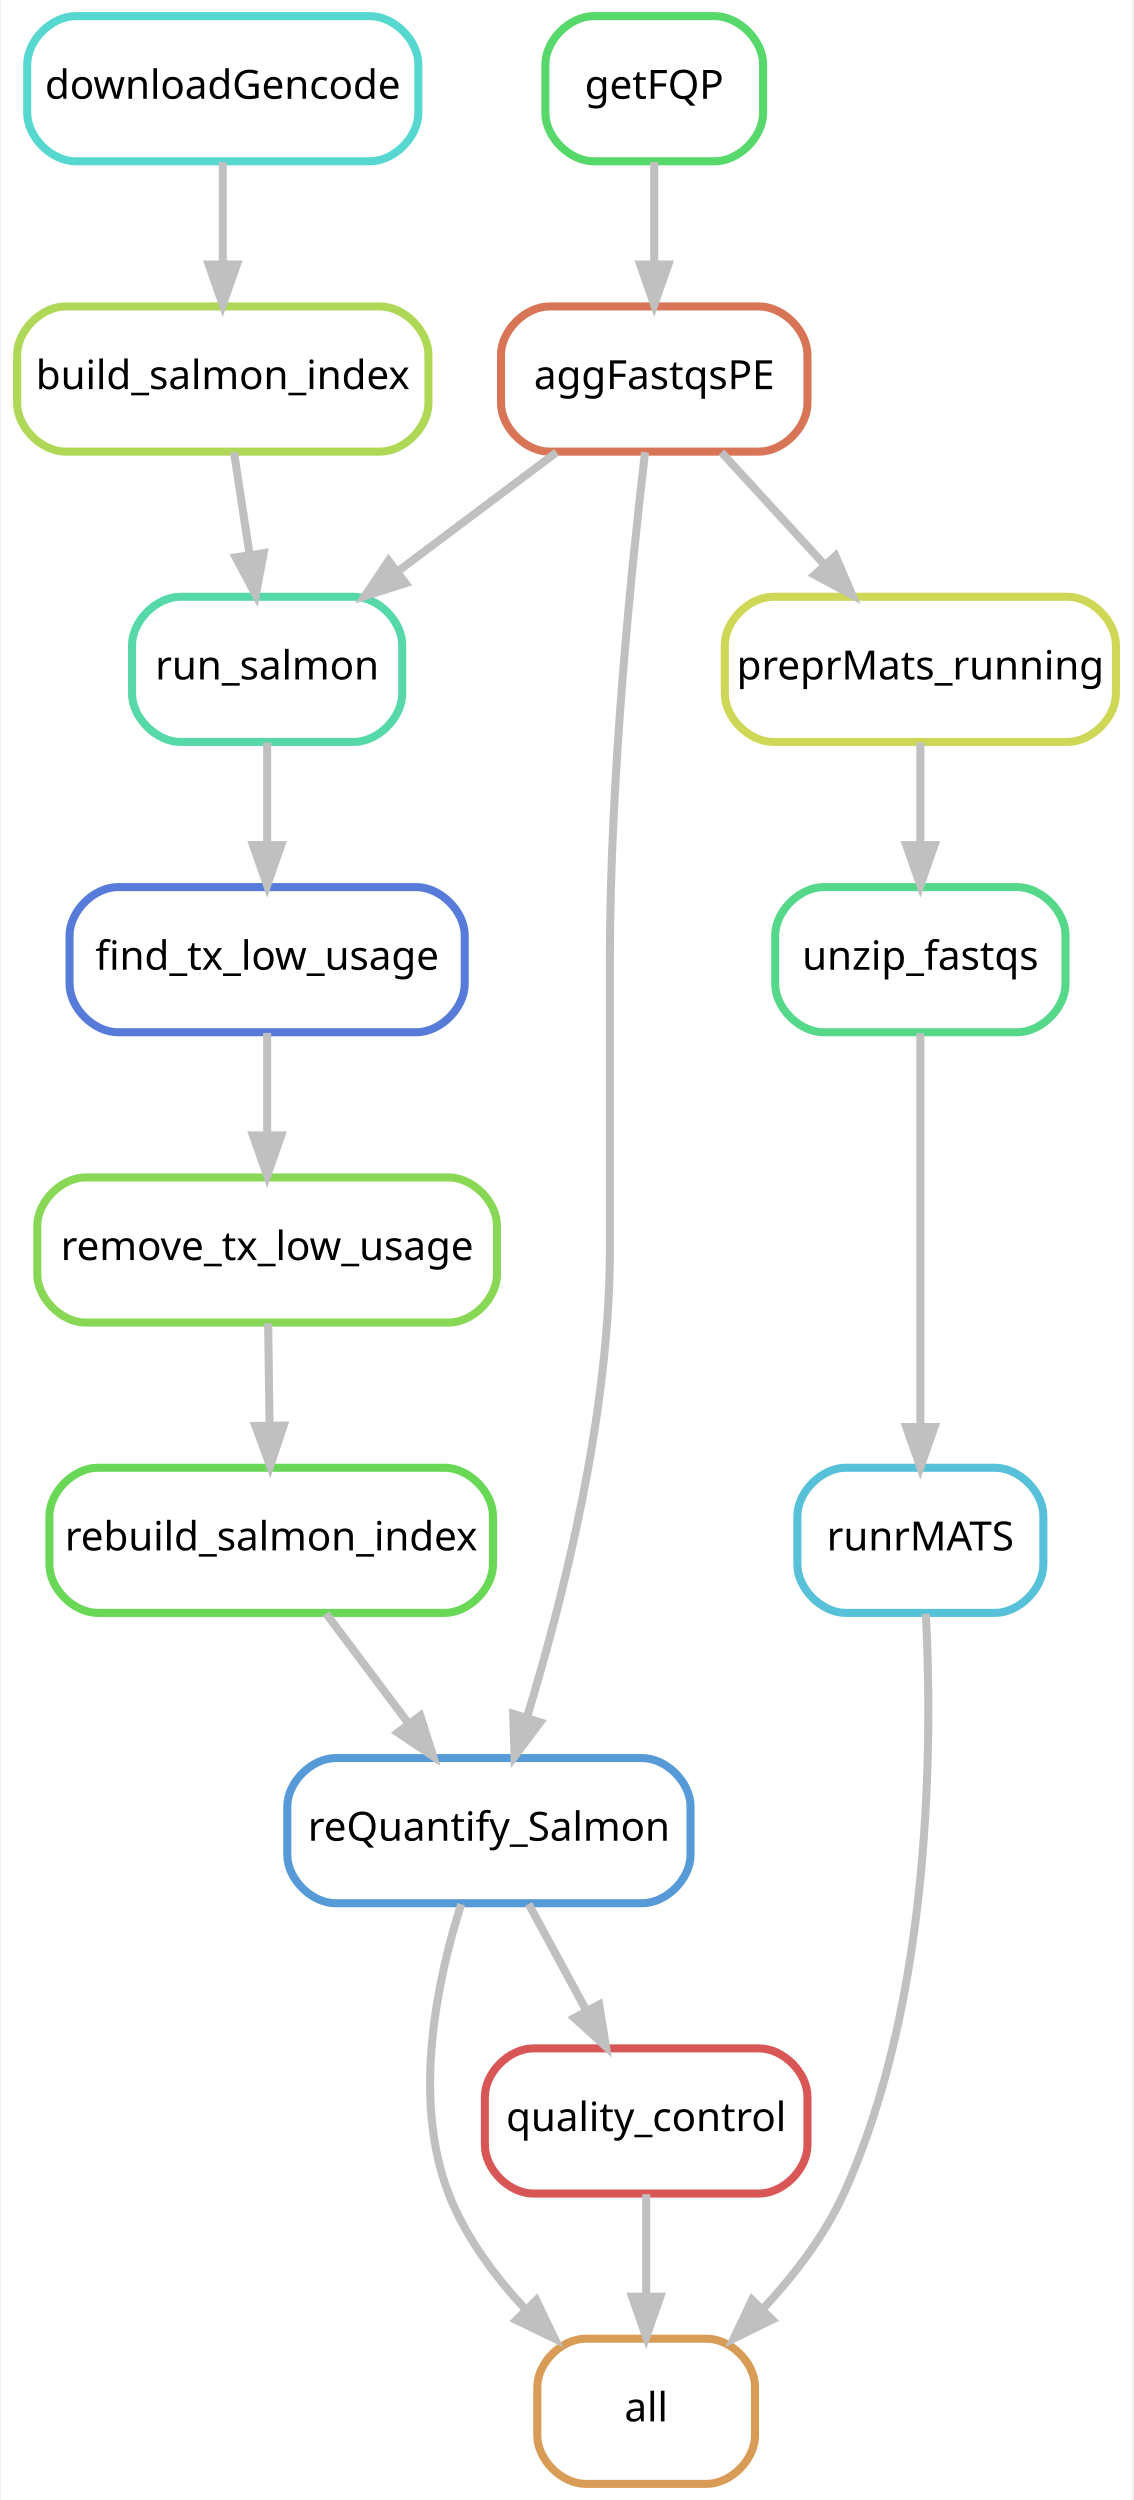
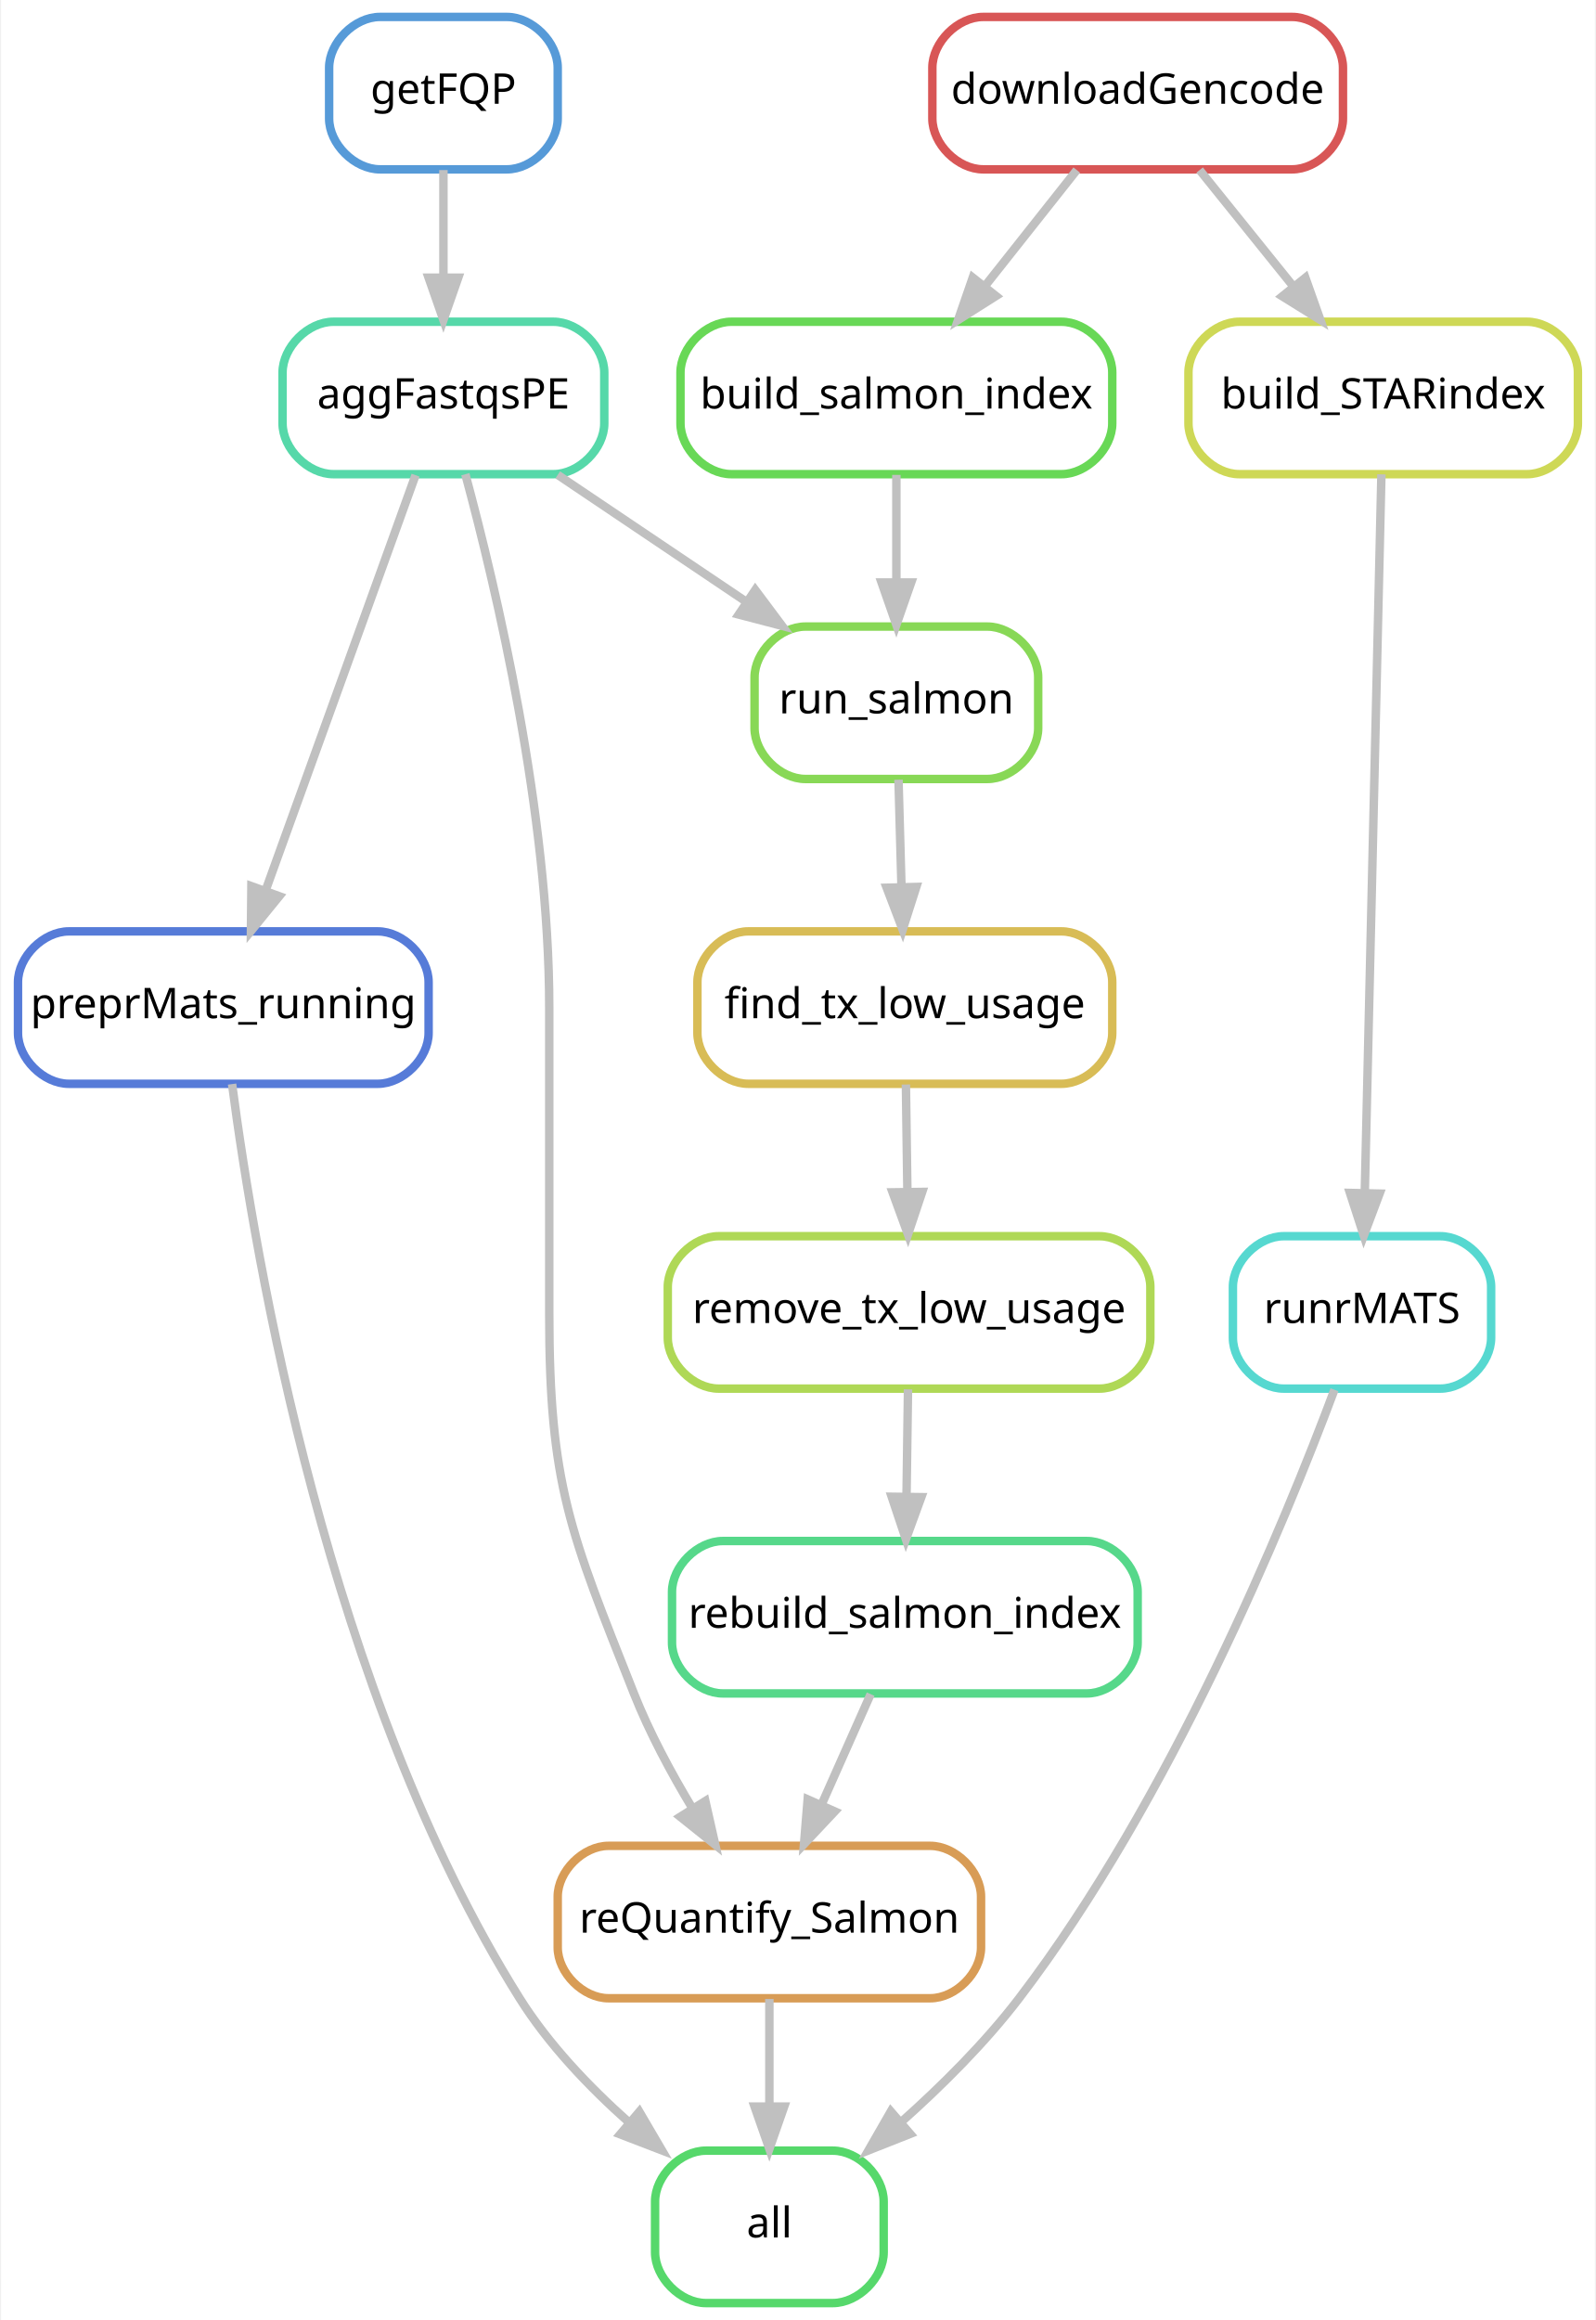
- <svg xmlns="http://www.w3.org/2000/svg" width="281pt" height="620pt" viewBox="0.00 0.00 280.50 620.00">
-   <g id="graph0" class="graph" transform="scale(1 1) rotate(0) translate(4 616)">
-     <polygon fill="#ffffff" stroke="transparent" points="-4,4 -4,-616 276.5,-616 276.5,4 -4,4" />
+ <svg xmlns="http://www.w3.org/2000/svg" width="377pt" height="548pt" viewBox="0.00 0.00 376.50 548.00">
+   <g id="graph0" class="graph" transform="scale(1 1) rotate(0) translate(4 544)">
+     <polygon fill="#ffffff" stroke="transparent" points="-4,4 -4,-544 372.5,-544 372.5,4 -4,4" />
    <g id="node1" class="node">
-       <path fill="none" stroke="#d89c56" stroke-width="2" d="M171,-36C171,-36 141,-36 141,-36 135,-36 129,-30 129,-24 129,-24 129,-12 129,-12 129,-6 135,0 141,0 141,0 171,0 171,0 177,0 183,-6 183,-12 183,-12 183,-24 183,-24 183,-30 177,-36 171,-36" />
-       <text text-anchor="middle" x="156" y="-15.5" font-family="sans" font-size="10.00" fill="#000000">all</text>
+       <path fill="none" stroke="#56d86b" stroke-width="2" d="M192.5,-36C192.5,-36 162.5,-36 162.5,-36 156.5,-36 150.5,-30 150.5,-24 150.5,-24 150.5,-12 150.5,-12 150.5,-6 156.5,0 162.5,0 162.5,0 192.5,0 192.5,0 198.5,0 204.5,-6 204.5,-12 204.5,-12 204.5,-24 204.5,-24 204.5,-30 198.5,-36 192.5,-36" />
+       <text text-anchor="middle" x="177.5" y="-15.5" font-family="sans" font-size="10.00" fill="#000000">all</text>
    </g>
    <g id="node2" class="node">
-       <path fill="none" stroke="#569ad8" stroke-width="2" d="M155,-180C155,-180 79,-180 79,-180 73,-180 67,-174 67,-168 67,-168 67,-156 67,-156 67,-150 73,-144 79,-144 79,-144 155,-144 155,-144 161,-144 167,-150 167,-156 167,-156 167,-168 167,-168 167,-174 161,-180 155,-180" />
-       <text text-anchor="middle" x="117" y="-159.5" font-family="sans" font-size="10.00" fill="#000000">reQuantify_Salmon</text>
+       <path fill="none" stroke="#d89c56" stroke-width="2" d="M215.5,-108C215.5,-108 139.5,-108 139.5,-108 133.5,-108 127.5,-102 127.5,-96 127.5,-96 127.5,-84 127.5,-84 127.5,-78 133.5,-72 139.5,-72 139.5,-72 215.5,-72 215.5,-72 221.5,-72 227.5,-78 227.5,-84 227.5,-84 227.5,-96 227.5,-96 227.5,-102 221.5,-108 215.5,-108" />
+       <text text-anchor="middle" x="177.5" y="-87.5" font-family="sans" font-size="10.00" fill="#000000">reQuantify_Salmon</text>
+     </g>
+     <g id="edge1" class="edge">
+       <path fill="none" stroke="#c0c0c0" stroke-width="2" d="M177.5,-71.831C177.5,-64.131 177.5,-54.974 177.5,-46.417" />
+       <polygon fill="#c0c0c0" stroke="#c0c0c0" stroke-width="2" points="181,-46.413 177.5,-36.413 174,-46.413 181,-46.413" />
+     </g>
+     <g id="node3" class="node">
+       <path fill="none" stroke="#56d8d0" stroke-width="2" d="M336,-252C336,-252 299,-252 299,-252 293,-252 287,-246 287,-240 287,-240 287,-228 287,-228 287,-222 293,-216 299,-216 299,-216 336,-216 336,-216 342,-216 348,-222 348,-228 348,-228 348,-240 348,-240 348,-246 342,-252 336,-252" />
+       <text text-anchor="middle" x="317.5" y="-231.5" font-family="sans" font-size="10.00" fill="#000000">runrMATS</text>
    </g>
    <g id="edge3" class="edge">
-       <path fill="none" stroke="#c0c0c0" stroke-width="2" d="M110.125,-143.772C104.189,-125.122 97.884,-95.612 107,-72 111.119,-61.331 118.434,-51.467 126.175,-43.168" />
-       <polygon fill="#c0c0c0" stroke="#c0c0c0" stroke-width="2" points="128.735,-45.558 133.325,-36.009 123.782,-40.611 128.735,-45.558" />
+       <path fill="none" stroke="#c0c0c0" stroke-width="2" d="M310.985,-215.727C299.244,-184.328 272.378,-118.984 236.5,-72 228.454,-61.463 218.203,-51.275 208.511,-42.641" />
+       <polygon fill="#c0c0c0" stroke="#c0c0c0" stroke-width="2" points="210.765,-39.963 200.911,-36.072 206.188,-45.259 210.765,-39.963" />
    </g>
    <g id="node4" class="node">
-       <path fill="none" stroke="#d85656" stroke-width="2" d="M184,-108C184,-108 128,-108 128,-108 122,-108 116,-102 116,-96 116,-96 116,-84 116,-84 116,-78 122,-72 128,-72 128,-72 184,-72 184,-72 190,-72 196,-78 196,-84 196,-84 196,-96 196,-96 196,-102 190,-108 184,-108" />
-       <text text-anchor="middle" x="156" y="-87.5" font-family="sans" font-size="10.00" fill="#000000">quality_control</text>
+       <path fill="none" stroke="#567bd8" stroke-width="2" d="M85,-324C85,-324 12,-324 12,-324 6,-324 0,-318 0,-312 0,-312 0,-300 0,-300 0,-294 6,-288 12,-288 12,-288 85,-288 85,-288 91,-288 97,-294 97,-300 97,-300 97,-312 97,-312 97,-318 91,-324 85,-324" />
+       <text text-anchor="middle" x="48.5" y="-303.5" font-family="sans" font-size="10.00" fill="#000000">preprMats_running</text>
+     </g>
+     <g id="edge2" class="edge">
+       <path fill="none" stroke="#c0c0c0" stroke-width="2" d="M50.574,-287.93C55.975,-246.768 73.328,-144.027 118.5,-72 125.301,-61.155 134.855,-51.119 144.297,-42.714" />
+       <polygon fill="#c0c0c0" stroke="#c0c0c0" stroke-width="2" points="146.781,-45.197 152.139,-36.057 142.251,-39.86 146.781,-45.197" />
+     </g>
+     <g id="node5" class="node">
+       <path fill="none" stroke="#56d88a" stroke-width="2" d="M252.5,-180C252.5,-180 166.5,-180 166.5,-180 160.5,-180 154.5,-174 154.5,-168 154.5,-168 154.5,-156 154.5,-156 154.5,-150 160.5,-144 166.5,-144 166.5,-144 252.5,-144 252.5,-144 258.5,-144 264.5,-150 264.5,-156 264.5,-156 264.5,-168 264.5,-168 264.5,-174 258.5,-180 252.5,-180" />
+       <text text-anchor="middle" x="209.5" y="-159.5" font-family="sans" font-size="10.00" fill="#000000">rebuild_salmon_index</text>
+     </g>
+     <g id="edge5" class="edge">
+       <path fill="none" stroke="#c0c0c0" stroke-width="2" d="M201.425,-143.831C197.89,-135.877 193.664,-126.369 189.754,-117.572" />
+       <polygon fill="#c0c0c0" stroke="#c0c0c0" stroke-width="2" points="192.944,-116.13 185.684,-108.413 186.547,-118.973 192.944,-116.13" />
+     </g>
+     <g id="node6" class="node">
+       <path fill="none" stroke="#56d8a9" stroke-width="2" d="M126.5,-468C126.5,-468 74.5,-468 74.5,-468 68.5,-468 62.5,-462 62.5,-456 62.5,-456 62.5,-444 62.5,-444 62.5,-438 68.5,-432 74.5,-432 74.5,-432 126.5,-432 126.5,-432 132.5,-432 138.5,-438 138.5,-444 138.5,-444 138.5,-456 138.5,-456 138.5,-462 132.5,-468 126.5,-468" />
+       <text text-anchor="middle" x="100.5" y="-447.5" font-family="sans" font-size="10.00" fill="#000000">aggFastqsPE</text>
+     </g>
+     <g id="edge4" class="edge">
+       <path fill="none" stroke="#c0c0c0" stroke-width="2" d="M105.68,-431.989C113.003,-404.895 125.5,-351.927 125.5,-306 125.5,-306 125.5,-306 125.5,-234 125.5,-193.024 130.423,-182.101 145.5,-144 149.151,-134.773 154.254,-125.277 159.314,-116.872" />
+       <polygon fill="#c0c0c0" stroke="#c0c0c0" stroke-width="2" points="162.376,-118.577 164.716,-108.243 156.443,-114.862 162.376,-118.577" />
    </g>
    <g id="edge7" class="edge">
-       <path fill="none" stroke="#c0c0c0" stroke-width="2" d="M126.841,-143.831C131.196,-135.792 136.41,-126.167 141.217,-117.292" />
-       <polygon fill="#c0c0c0" stroke="#c0c0c0" stroke-width="2" points="144.341,-118.873 146.026,-108.413 138.186,-115.539 144.341,-118.873" />
+       <path fill="none" stroke="#c0c0c0" stroke-width="2" d="M93.914,-431.762C84.967,-406.985 68.892,-362.471 58.465,-333.594" />
+       <polygon fill="#c0c0c0" stroke="#c0c0c0" stroke-width="2" points="61.721,-332.306 55.032,-324.09 55.137,-334.684 61.721,-332.306" />
    </g>
-     <g id="node3" class="node">
-       <path fill="none" stroke="#56c1d8" stroke-width="2" d="M242.5,-252C242.5,-252 205.5,-252 205.5,-252 199.5,-252 193.5,-246 193.5,-240 193.5,-240 193.5,-228 193.5,-228 193.5,-222 199.5,-216 205.5,-216 205.5,-216 242.5,-216 242.5,-216 248.5,-216 254.5,-222 254.5,-228 254.5,-228 254.5,-240 254.5,-240 254.5,-246 248.5,-252 242.5,-252" />
-       <text text-anchor="middle" x="224" y="-231.5" font-family="sans" font-size="10.00" fill="#000000">runrMATS</text>
+     <g id="node12" class="node">
+       <path fill="none" stroke="#88d856" stroke-width="2" d="M229,-396C229,-396 186,-396 186,-396 180,-396 174,-390 174,-384 174,-384 174,-372 174,-372 174,-366 180,-360 186,-360 186,-360 229,-360 229,-360 235,-360 241,-366 241,-372 241,-372 241,-384 241,-384 241,-390 235,-396 229,-396" />
+       <text text-anchor="middle" x="207.5" y="-375.5" font-family="sans" font-size="10.00" fill="#000000">run_salmon</text>
    </g>
-     <g id="edge2" class="edge">
-       <path fill="none" stroke="#c0c0c0" stroke-width="2" d="M225.368,-215.792C226.955,-184.769 226.981,-120.332 205,-72 200.225,-61.501 192.643,-51.635 184.856,-43.282" />
-       <polygon fill="#c0c0c0" stroke="#c0c0c0" stroke-width="2" points="187.239,-40.715 177.721,-36.061 182.26,-45.635 187.239,-40.715" />
+     <g id="edge14" class="edge">
+       <path fill="none" stroke="#c0c0c0" stroke-width="2" d="M127.501,-431.831C140.933,-422.793 157.347,-411.748 171.804,-402.02" />
+       <polygon fill="#c0c0c0" stroke="#c0c0c0" stroke-width="2" points="174.165,-404.649 180.508,-396.163 170.257,-398.842 174.165,-404.649" />
    </g>
-     <g id="edge1" class="edge">
-       <path fill="none" stroke="#c0c0c0" stroke-width="2" d="M156,-71.831C156,-64.131 156,-54.974 156,-46.417" />
-       <polygon fill="#c0c0c0" stroke="#c0c0c0" stroke-width="2" points="159.5,-46.413 156,-36.413 152.5,-46.413 159.5,-46.413" />
+     <g id="node7" class="node">
+       <path fill="none" stroke="#ced856" stroke-width="2" d="M356.5,-468C356.5,-468 288.5,-468 288.5,-468 282.5,-468 276.5,-462 276.5,-456 276.5,-456 276.5,-444 276.5,-444 276.5,-438 282.5,-432 288.5,-432 288.5,-432 356.5,-432 356.5,-432 362.5,-432 368.5,-438 368.5,-444 368.5,-444 368.5,-456 368.5,-456 368.5,-462 362.5,-468 356.5,-468" />
+       <text text-anchor="middle" x="322.5" y="-447.5" font-family="sans" font-size="10.00" fill="#000000">build_STARindex</text>
    </g>
-     <g id="node5" class="node">
-       <path fill="none" stroke="#d87556" stroke-width="2" d="M184,-540C184,-540 132,-540 132,-540 126,-540 120,-534 120,-528 120,-528 120,-516 120,-516 120,-510 126,-504 132,-504 132,-504 184,-504 184,-504 190,-504 196,-510 196,-516 196,-516 196,-528 196,-528 196,-534 190,-540 184,-540" />
-       <text text-anchor="middle" x="158" y="-519.5" font-family="sans" font-size="10.00" fill="#000000">aggFastqsPE</text>
+     <g id="edge6" class="edge">
+       <path fill="none" stroke="#c0c0c0" stroke-width="2" d="M322.082,-431.955C321.213,-394.394 319.203,-307.554 318.158,-262.41" />
+       <polygon fill="#c0c0c0" stroke="#c0c0c0" stroke-width="2" points="321.651,-262.061 317.92,-252.145 314.652,-262.223 321.651,-262.061" />
    </g>
-     <g id="edge4" class="edge">
-       <path fill="none" stroke="#c0c0c0" stroke-width="2" d="M155.721,-503.849C152.499,-476.575 147,-423.382 147,-378 147,-378 147,-378 147,-306 147,-265.061 135.235,-218.926 126.441,-190.157" />
-       <polygon fill="#c0c0c0" stroke="#c0c0c0" stroke-width="2" points="129.705,-188.871 123.362,-180.385 123.029,-190.975 129.705,-188.871" />
+     <g id="node8" class="node">
+       <path fill="none" stroke="#afd856" stroke-width="2" d="M255.5,-252C255.5,-252 165.5,-252 165.5,-252 159.5,-252 153.5,-246 153.5,-240 153.5,-240 153.5,-228 153.5,-228 153.5,-222 159.5,-216 165.5,-216 165.5,-216 255.5,-216 255.5,-216 261.5,-216 267.5,-222 267.5,-228 267.5,-228 267.5,-240 267.5,-240 267.5,-246 261.5,-252 255.5,-252" />
+       <text text-anchor="middle" x="210.5" y="-231.5" font-family="sans" font-size="10.00" fill="#000000">remove_tx_low_usage</text>
+     </g>
+     <g id="edge8" class="edge">
+       <path fill="none" stroke="#c0c0c0" stroke-width="2" d="M210.248,-215.831C210.141,-208.131 210.013,-198.974 209.895,-190.417" />
+       <polygon fill="#c0c0c0" stroke="#c0c0c0" stroke-width="2" points="213.394,-190.364 209.756,-180.413 206.395,-190.461 213.394,-190.364" />
+     </g>
+     <g id="node9" class="node">
+       <path fill="none" stroke="#569ad8" stroke-width="2" d="M115.5,-540C115.5,-540 85.5,-540 85.5,-540 79.5,-540 73.5,-534 73.5,-528 73.5,-528 73.5,-516 73.5,-516 73.5,-510 79.5,-504 85.5,-504 85.5,-504 115.5,-504 115.5,-504 121.5,-504 127.5,-510 127.5,-516 127.5,-516 127.5,-528 127.5,-528 127.5,-534 121.5,-540 115.5,-540" />
+       <text text-anchor="middle" x="100.5" y="-519.5" font-family="sans" font-size="10.00" fill="#000000">getFQP</text>
+     </g>
+     <g id="edge9" class="edge">
+       <path fill="none" stroke="#c0c0c0" stroke-width="2" d="M100.5,-503.831C100.5,-496.131 100.5,-486.974 100.5,-478.417" />
+       <polygon fill="#c0c0c0" stroke="#c0c0c0" stroke-width="2" points="104,-478.413 100.5,-468.413 97,-478.413 104,-478.413" />
    </g>
    <g id="node10" class="node">
-       <path fill="none" stroke="#ced856" stroke-width="2" d="M260.5,-468C260.5,-468 187.5,-468 187.5,-468 181.5,-468 175.5,-462 175.5,-456 175.5,-456 175.5,-444 175.5,-444 175.5,-438 181.5,-432 187.5,-432 187.5,-432 260.5,-432 260.5,-432 266.5,-432 272.5,-438 272.5,-444 272.5,-444 272.5,-456 272.5,-456 272.5,-462 266.5,-468 260.5,-468" />
-       <text text-anchor="middle" x="224" y="-447.5" font-family="sans" font-size="10.00" fill="#000000">preprMats_running</text>
+       <path fill="none" stroke="#d85656" stroke-width="2" d="M301,-540C301,-540 228,-540 228,-540 222,-540 216,-534 216,-528 216,-528 216,-516 216,-516 216,-510 222,-504 228,-504 228,-504 301,-504 301,-504 307,-504 313,-510 313,-516 313,-516 313,-528 313,-528 313,-534 307,-540 301,-540" />
+       <text text-anchor="middle" x="264.5" y="-519.5" font-family="sans" font-size="10.00" fill="#000000">downloadGencode</text>
+     </g>
+     <g id="edge10" class="edge">
+       <path fill="none" stroke="#c0c0c0" stroke-width="2" d="M279.136,-503.831C285.816,-495.539 293.857,-485.557 301.19,-476.453" />
+       <polygon fill="#c0c0c0" stroke="#c0c0c0" stroke-width="2" points="304.119,-478.397 307.667,-468.413 298.668,-474.005 304.119,-478.397" />
+     </g>
+     <g id="node13" class="node">
+       <path fill="none" stroke="#68d856" stroke-width="2" d="M246.5,-468C246.5,-468 168.5,-468 168.5,-468 162.5,-468 156.5,-462 156.5,-456 156.5,-456 156.5,-444 156.5,-444 156.5,-438 162.5,-432 168.5,-432 168.5,-432 246.5,-432 246.5,-432 252.5,-432 258.5,-438 258.5,-444 258.5,-444 258.5,-456 258.5,-456 258.5,-462 252.5,-468 246.5,-468" />
+       <text text-anchor="middle" x="207.5" y="-447.5" font-family="sans" font-size="10.00" fill="#000000">build_salmon_index</text>
+     </g>
+     <g id="edge15" class="edge">
+       <path fill="none" stroke="#c0c0c0" stroke-width="2" d="M250.117,-503.831C243.551,-495.539 235.649,-485.557 228.442,-476.453" />
+       <polygon fill="#c0c0c0" stroke="#c0c0c0" stroke-width="2" points="231.028,-474.081 222.077,-468.413 225.54,-478.426 231.028,-474.081" />
+     </g>
+     <g id="node11" class="node">
+       <path fill="none" stroke="#d8bc56" stroke-width="2" d="M246.5,-324C246.5,-324 172.5,-324 172.5,-324 166.5,-324 160.5,-318 160.5,-312 160.5,-312 160.5,-300 160.5,-300 160.5,-294 166.5,-288 172.5,-288 172.5,-288 246.5,-288 246.5,-288 252.5,-288 258.5,-294 258.5,-300 258.5,-300 258.5,-312 258.5,-312 258.5,-318 252.5,-324 246.5,-324" />
+       <text text-anchor="middle" x="209.5" y="-303.5" font-family="sans" font-size="10.00" fill="#000000">find_tx_low_usage</text>
+     </g>
+     <g id="edge11" class="edge">
+       <path fill="none" stroke="#c0c0c0" stroke-width="2" d="M209.752,-287.831C209.859,-280.131 209.987,-270.974 210.105,-262.417" />
+       <polygon fill="#c0c0c0" stroke="#c0c0c0" stroke-width="2" points="213.605,-262.461 210.244,-252.413 206.606,-262.364 213.605,-262.461" />
    </g>
    <g id="edge12" class="edge">
-       <path fill="none" stroke="#c0c0c0" stroke-width="2" d="M174.655,-503.831C182.411,-495.369 191.78,-485.149 200.261,-475.897" />
-       <polygon fill="#c0c0c0" stroke="#c0c0c0" stroke-width="2" points="202.944,-478.15 207.121,-468.413 197.784,-473.42 202.944,-478.15" />
-     </g>
-     <g id="node12" class="node">
-       <path fill="none" stroke="#56d8a9" stroke-width="2" d="M83.5,-468C83.5,-468 40.5,-468 40.5,-468 34.5,-468 28.5,-462 28.5,-456 28.5,-456 28.5,-444 28.5,-444 28.5,-438 34.5,-432 40.5,-432 40.5,-432 83.5,-432 83.5,-432 89.5,-432 95.5,-438 95.5,-444 95.5,-444 95.5,-456 95.5,-456 95.5,-462 89.5,-468 83.5,-468" />
-       <text text-anchor="middle" x="62" y="-447.5" font-family="sans" font-size="10.00" fill="#000000">run_salmon</text>
-     </g>
-     <g id="edge15" class="edge">
-       <path fill="none" stroke="#c0c0c0" stroke-width="2" d="M133.775,-503.831C121.837,-494.878 107.274,-483.956 94.394,-474.296" />
-       <polygon fill="#c0c0c0" stroke="#c0c0c0" stroke-width="2" points="96.317,-471.363 86.217,-468.163 92.117,-476.963 96.317,-471.363" />
-     </g>
-     <g id="node6" class="node">
-       <path fill="none" stroke="#68d856" stroke-width="2" d="M106,-252C106,-252 20,-252 20,-252 14,-252 8,-246 8,-240 8,-240 8,-228 8,-228 8,-222 14,-216 20,-216 20,-216 106,-216 106,-216 112,-216 118,-222 118,-228 118,-228 118,-240 118,-240 118,-246 112,-252 106,-252" />
-       <text text-anchor="middle" x="63" y="-231.5" font-family="sans" font-size="10.00" fill="#000000">rebuild_salmon_index</text>
-     </g>
-     <g id="edge5" class="edge">
-       <path fill="none" stroke="#c0c0c0" stroke-width="2" d="M76.626,-215.831C82.846,-207.539 90.332,-197.557 97.16,-188.453" />
-       <polygon fill="#c0c0c0" stroke="#c0c0c0" stroke-width="2" points="99.99,-190.513 103.19,-180.413 94.39,-186.313 99.99,-190.513" />
-     </g>
-     <g id="node7" class="node">
-       <path fill="none" stroke="#56d88a" stroke-width="2" d="M248,-396C248,-396 200,-396 200,-396 194,-396 188,-390 188,-384 188,-384 188,-372 188,-372 188,-366 194,-360 200,-360 200,-360 248,-360 248,-360 254,-360 260,-366 260,-372 260,-372 260,-384 260,-384 260,-390 254,-396 248,-396" />
-       <text text-anchor="middle" x="224" y="-375.5" font-family="sans" font-size="10.00" fill="#000000">unzip_fastqs</text>
-     </g>
-     <g id="edge6" class="edge">
-       <path fill="none" stroke="#c0c0c0" stroke-width="2" d="M224,-359.762C224,-335.201 224,-291.247 224,-262.354" />
-       <polygon fill="#c0c0c0" stroke="#c0c0c0" stroke-width="2" points="227.5,-262.09 224,-252.09 220.5,-262.09 227.5,-262.09" />
-     </g>
-     <g id="node8" class="node">
-       <path fill="none" stroke="#56d86b" stroke-width="2" d="M173,-612C173,-612 143,-612 143,-612 137,-612 131,-606 131,-600 131,-600 131,-588 131,-588 131,-582 137,-576 143,-576 143,-576 173,-576 173,-576 179,-576 185,-582 185,-588 185,-588 185,-600 185,-600 185,-606 179,-612 173,-612" />
-       <text text-anchor="middle" x="158" y="-591.5" font-family="sans" font-size="10.00" fill="#000000">getFQP</text>
-     </g>
-     <g id="edge8" class="edge">
-       <path fill="none" stroke="#c0c0c0" stroke-width="2" d="M158,-575.831C158,-568.131 158,-558.974 158,-550.417" />
-       <polygon fill="#c0c0c0" stroke="#c0c0c0" stroke-width="2" points="161.5,-550.413 158,-540.413 154.5,-550.413 161.5,-550.413" />
-     </g>
-     <g id="node9" class="node">
-       <path fill="none" stroke="#88d856" stroke-width="2" d="M107,-324C107,-324 17,-324 17,-324 11,-324 5,-318 5,-312 5,-312 5,-300 5,-300 5,-294 11,-288 17,-288 17,-288 107,-288 107,-288 113,-288 119,-294 119,-300 119,-300 119,-312 119,-312 119,-318 113,-324 107,-324" />
-       <text text-anchor="middle" x="62" y="-303.5" font-family="sans" font-size="10.00" fill="#000000">remove_tx_low_usage</text>
-     </g>
-     <g id="edge9" class="edge">
-       <path fill="none" stroke="#c0c0c0" stroke-width="2" d="M62.252,-287.831C62.359,-280.131 62.486,-270.974 62.605,-262.417" />
-       <polygon fill="#c0c0c0" stroke="#c0c0c0" stroke-width="2" points="66.105,-262.461 62.744,-252.413 59.106,-262.364 66.105,-262.461" />
-     </g>
-     <g id="edge10" class="edge">
-       <path fill="none" stroke="#c0c0c0" stroke-width="2" d="M224,-431.831C224,-424.131 224,-414.974 224,-406.417" />
-       <polygon fill="#c0c0c0" stroke="#c0c0c0" stroke-width="2" points="227.5,-406.413 224,-396.413 220.5,-406.413 227.5,-406.413" />
-     </g>
-     <g id="node11" class="node">
-       <path fill="none" stroke="#567bd8" stroke-width="2" d="M99,-396C99,-396 25,-396 25,-396 19,-396 13,-390 13,-384 13,-384 13,-372 13,-372 13,-366 19,-360 25,-360 25,-360 99,-360 99,-360 105,-360 111,-366 111,-372 111,-372 111,-384 111,-384 111,-390 105,-396 99,-396" />
-       <text text-anchor="middle" x="62" y="-375.5" font-family="sans" font-size="10.00" fill="#000000">find_tx_low_usage</text>
-     </g>
-     <g id="edge11" class="edge">
-       <path fill="none" stroke="#c0c0c0" stroke-width="2" d="M62,-359.831C62,-352.131 62,-342.974 62,-334.417" />
-       <polygon fill="#c0c0c0" stroke="#c0c0c0" stroke-width="2" points="65.5,-334.413 62,-324.413 58.5,-334.413 65.5,-334.413" />
+       <path fill="none" stroke="#c0c0c0" stroke-width="2" d="M208.005,-359.831C208.219,-352.131 208.473,-342.974 208.711,-334.417" />
+       <polygon fill="#c0c0c0" stroke="#c0c0c0" stroke-width="2" points="212.209,-334.507 208.988,-324.413 205.212,-334.312 212.209,-334.507" />
    </g>
    <g id="edge13" class="edge">
-       <path fill="none" stroke="#c0c0c0" stroke-width="2" d="M62,-431.831C62,-424.131 62,-414.974 62,-406.417" />
-       <polygon fill="#c0c0c0" stroke="#c0c0c0" stroke-width="2" points="65.5,-406.413 62,-396.413 58.5,-406.413 65.5,-406.413" />
-     </g>
-     <g id="node13" class="node">
-       <path fill="none" stroke="#afd856" stroke-width="2" d="M90,-540C90,-540 12,-540 12,-540 6,-540 0,-534 0,-528 0,-528 0,-516 0,-516 0,-510 6,-504 12,-504 12,-504 90,-504 90,-504 96,-504 102,-510 102,-516 102,-516 102,-528 102,-528 102,-534 96,-540 90,-540" />
-       <text text-anchor="middle" x="51" y="-519.5" font-family="sans" font-size="10.00" fill="#000000">build_salmon_index</text>
-     </g>
-     <g id="edge14" class="edge">
-       <path fill="none" stroke="#c0c0c0" stroke-width="2" d="M53.776,-503.831C54.952,-496.131 56.351,-486.974 57.659,-478.417" />
-       <polygon fill="#c0c0c0" stroke="#c0c0c0" stroke-width="2" points="61.136,-478.827 59.187,-468.413 54.217,-477.77 61.136,-478.827" />
-     </g>
-     <g id="node14" class="node">
-       <path fill="none" stroke="#56d8d0" stroke-width="2" d="M87.5,-612C87.5,-612 14.5,-612 14.5,-612 8.5,-612 2.5,-606 2.5,-600 2.5,-600 2.5,-588 2.5,-588 2.5,-582 8.5,-576 14.5,-576 14.5,-576 87.5,-576 87.5,-576 93.5,-576 99.5,-582 99.5,-588 99.5,-588 99.5,-600 99.5,-600 99.5,-606 93.5,-612 87.5,-612" />
-       <text text-anchor="middle" x="51" y="-591.5" font-family="sans" font-size="10.00" fill="#000000">downloadGencode</text>
-     </g>
-     <g id="edge16" class="edge">
-       <path fill="none" stroke="#c0c0c0" stroke-width="2" d="M51,-575.831C51,-568.131 51,-558.974 51,-550.417" />
-       <polygon fill="#c0c0c0" stroke="#c0c0c0" stroke-width="2" points="54.5,-550.413 51,-540.413 47.5,-550.413 54.5,-550.413" />
+       <path fill="none" stroke="#c0c0c0" stroke-width="2" d="M207.5,-431.831C207.5,-424.131 207.5,-414.974 207.5,-406.417" />
+       <polygon fill="#c0c0c0" stroke="#c0c0c0" stroke-width="2" points="211,-406.413 207.5,-396.413 204,-406.413 211,-406.413" />
    </g>
  </g>
</svg>
